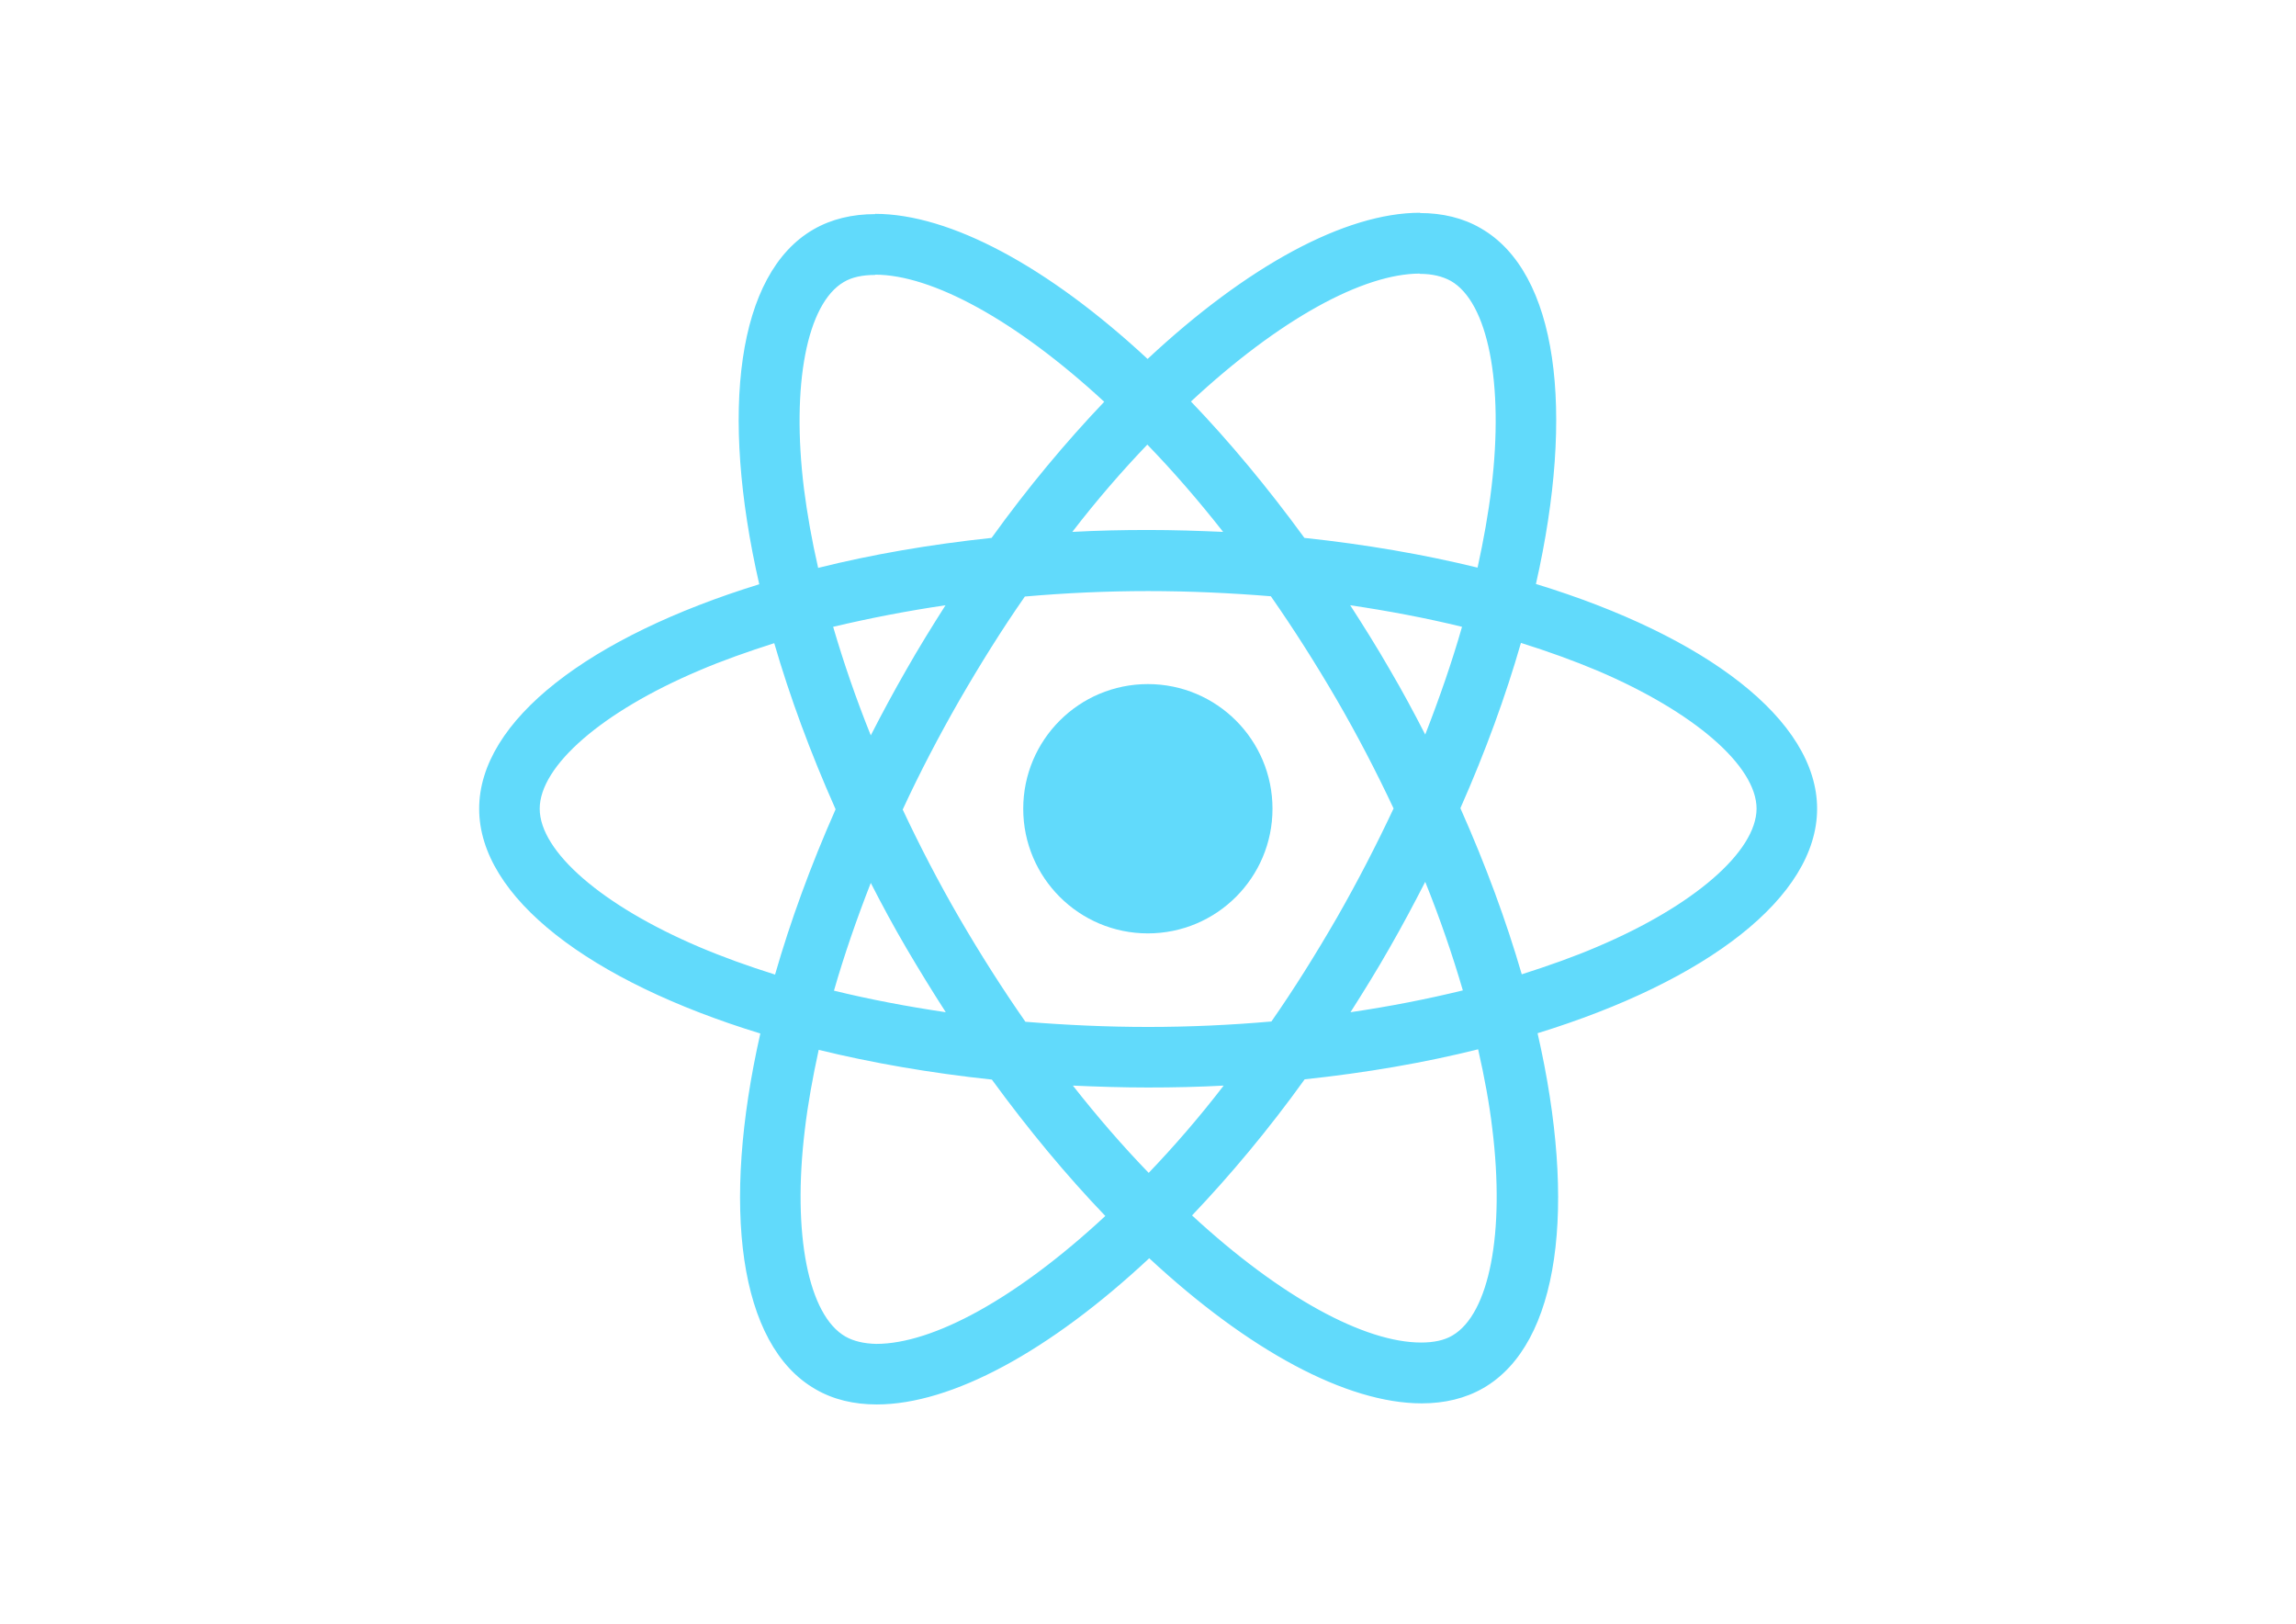
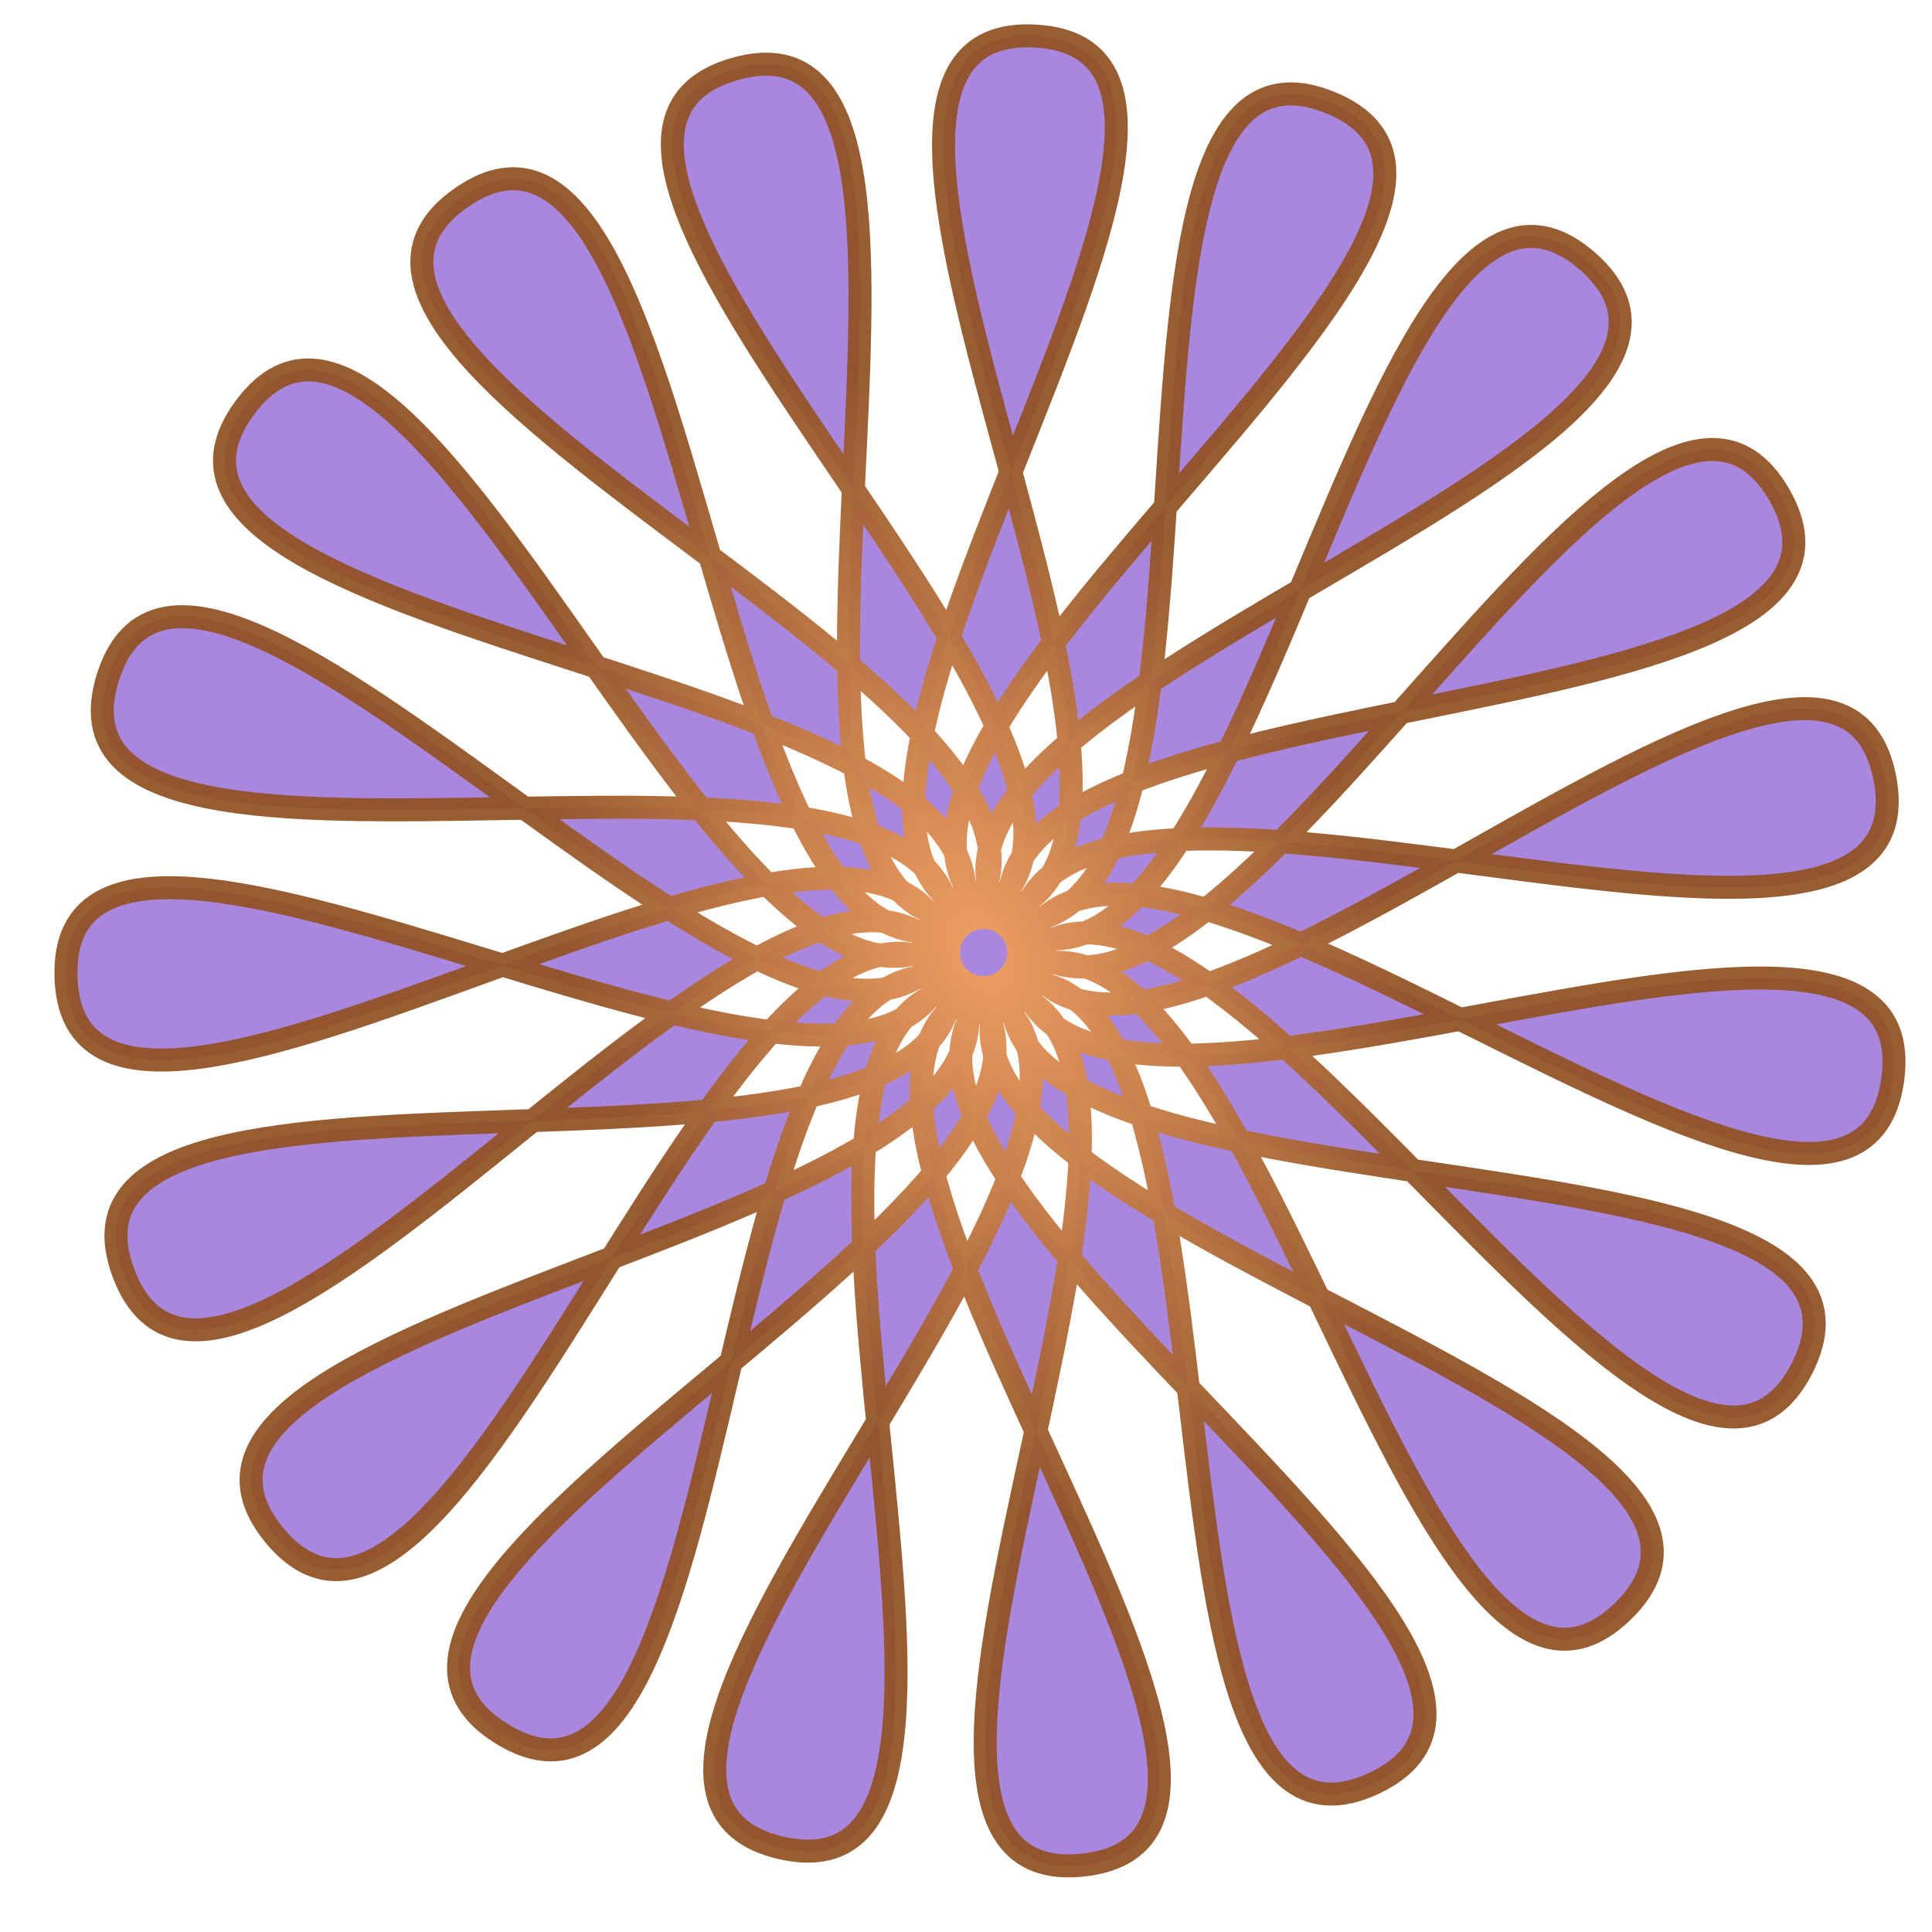
- <svg xmlns="http://www.w3.org/2000/svg" viewBox="0 0 841.9 595.3">
-   <g fill="#61DAFB">
-     <path d="M666.3 296.5c0-32.5-40.7-63.3-103.1-82.4 14.4-63.6 8-114.2-20.2-130.4-6.5-3.8-14.1-5.6-22.4-5.6v22.3c4.6 0 8.3.9 11.4 2.6 13.6 7.8 19.5 37.5 14.9 75.7-1.1 9.4-2.9 19.3-5.1 29.4-19.6-4.8-41-8.5-63.5-10.9-13.5-18.5-27.5-35.3-41.6-50 32.6-30.3 63.2-46.9 84-46.9V78c-27.5 0-63.5 19.6-99.9 53.6-36.4-33.8-72.4-53.2-99.9-53.2v22.3c20.7 0 51.4 16.5 84 46.6-14 14.7-28 31.4-41.3 49.9-22.6 2.4-44 6.1-63.6 11-2.3-10-4-19.7-5.2-29-4.7-38.2 1.1-67.9 14.6-75.8 3-1.8 6.9-2.6 11.5-2.6V78.5c-8.4 0-16 1.8-22.6 5.6-28.1 16.2-34.4 66.7-19.9 130.1-62.2 19.2-102.7 49.9-102.7 82.3 0 32.5 40.7 63.3 103.1 82.4-14.4 63.6-8 114.2 20.2 130.4 6.5 3.8 14.1 5.6 22.5 5.6 27.5 0 63.5-19.6 99.9-53.6 36.4 33.8 72.4 53.2 99.9 53.2 8.4 0 16-1.8 22.6-5.6 28.1-16.2 34.4-66.7 19.9-130.1 62-19.1 102.5-49.9 102.5-82.3zm-130.2-66.7c-3.7 12.9-8.3 26.2-13.5 39.5-4.1-8-8.4-16-13.1-24-4.6-8-9.5-15.8-14.4-23.4 14.2 2.1 27.9 4.7 41 7.9zm-45.8 106.5c-7.8 13.5-15.8 26.3-24.1 38.2-14.9 1.3-30 2-45.2 2-15.1 0-30.2-.7-45-1.9-8.3-11.9-16.4-24.6-24.2-38-7.6-13.1-14.5-26.4-20.8-39.8 6.2-13.4 13.2-26.8 20.7-39.9 7.8-13.5 15.8-26.3 24.1-38.2 14.9-1.3 30-2 45.2-2 15.1 0 30.2.7 45 1.9 8.3 11.9 16.4 24.6 24.2 38 7.6 13.1 14.5 26.4 20.8 39.8-6.3 13.4-13.2 26.8-20.7 39.9zm32.3-13c5.4 13.4 10 26.8 13.8 39.8-13.1 3.2-26.9 5.9-41.2 8 4.9-7.7 9.8-15.6 14.4-23.7 4.6-8 8.9-16.1 13-24.1zM421.2 430c-9.3-9.6-18.6-20.3-27.8-32 9 .4 18.2.7 27.5.7 9.4 0 18.7-.2 27.8-.7-9 11.7-18.3 22.4-27.5 32zm-74.4-58.9c-14.2-2.1-27.9-4.7-41-7.9 3.7-12.9 8.3-26.2 13.5-39.5 4.1 8 8.4 16 13.1 24 4.7 8 9.5 15.8 14.4 23.4zM420.7 163c9.3 9.6 18.6 20.3 27.8 32-9-.4-18.2-.7-27.5-.7-9.4 0-18.7.2-27.8.7 9-11.7 18.3-22.4 27.5-32zm-74 58.9c-4.9 7.7-9.8 15.6-14.4 23.7-4.6 8-8.9 16-13 24-5.4-13.4-10-26.8-13.8-39.8 13.1-3.1 26.9-5.8 41.2-7.9zm-90.5 125.2c-35.4-15.1-58.3-34.9-58.3-50.6 0-15.7 22.9-35.6 58.3-50.6 8.6-3.7 18-7 27.7-10.1 5.7 19.6 13.2 40 22.5 60.9-9.2 20.8-16.6 41.1-22.2 60.6-9.9-3.1-19.3-6.5-28-10.2zM310 490c-13.6-7.8-19.5-37.5-14.9-75.7 1.1-9.4 2.9-19.3 5.1-29.4 19.6 4.8 41 8.5 63.5 10.9 13.5 18.5 27.5 35.3 41.6 50-32.6 30.3-63.2 46.9-84 46.9-4.5-.1-8.3-1-11.3-2.7zm237.2-76.2c4.7 38.2-1.1 67.9-14.6 75.8-3 1.8-6.9 2.6-11.5 2.6-20.7 0-51.4-16.5-84-46.6 14-14.7 28-31.4 41.3-49.9 22.6-2.4 44-6.1 63.6-11 2.3 10.1 4.1 19.8 5.2 29.1zm38.5-66.7c-8.6 3.7-18 7-27.7 10.1-5.7-19.6-13.2-40-22.5-60.9 9.2-20.8 16.6-41.1 22.2-60.6 9.9 3.1 19.3 6.5 28.1 10.2 35.4 15.1 58.3 34.9 58.3 50.6-.1 15.7-23 35.6-58.4 50.6zM320.8 78.4z" />
-     <circle cx="420.9" cy="296.5" r="45.7" />
-     <path d="M520.5 78.1z" />
+ <svg xmlns="http://www.w3.org/2000/svg" xmlns:xlink="http://www.w3.org/1999/xlink" width="64" height="64" id="svg4188" version="1.1" viewBox="0 0 64 64">
+   <defs id="defs4190">
+     <linearGradient id="linearGradient4747">
+       <stop style="stop-color:#ee9e62;stop-opacity:1;" offset="0" id="stop4749" />
+       <stop style="stop-color:#915223;stop-opacity:0.937" offset="1" id="stop4751" />
+     </linearGradient>
+     <radialGradient xlink:href="#linearGradient4747" id="radialGradient5167" cx="32.462" cy="31.498" fx="32.462" fy="31.498" r="30.658" gradientTransform="matrix(-0.3833054,0.1881319,-0.2899081,-0.590667,54.03566,43.9955)" gradientUnits="userSpaceOnUse" />
+   </defs>
+   <g id="layer1">
+     <path style="fill:#aa87de;fill-opacity:1;fill-rule:evenodd;stroke:url(#radialGradient5167);stroke-width:0.762;stroke-linecap:square;stroke-linejoin:round;stroke-miterlimit:4;stroke-dasharray:none;stroke-dashoffset:0;stroke-opacity:1;opacity:1" d="M 32.458,30.404 C 42.156,29.345 24.564,0.643 34.304,1.195 44.044,1.747 23.322,28.278 32.838,30.425 42.355,32.573 35.035,-0.286 44.068,3.399 53.101,7.083 24.888,25.448 33.191,30.569 41.494,35.69 45.24,2.235 52.588,8.653 59.935,15.071 27.287,23.28 33.478,30.82 39.669,38.359 54.074,7.934 58.94,16.389 63.805,24.845 30.261,22.009 33.668,31.15 c 3.407,9.141 26.912,-14.958 28.768,-5.381 1.856,9.577 -28.949,-3.997 -28.695,5.755 0.254,9.752 30.31,-5.41 28.956,4.251 -1.354,9.661 -26.083,-13.18 -29.009,-3.874 -2.926,9.306 30.425,4.725 26.007,13.423 C 55.277,54.022 39.304,24.389 33.515,32.241 27.726,40.093 60.757,46.589 53.754,53.381 46.752,60.173 41.267,26.959 33.242,32.506 25.217,38.053 54.349,54.922 45.52,59.072 36.691,63.223 42.288,30.028 32.897,32.668 23.506,35.309 45.582,60.723 35.884,61.782 26.186,62.841 42.258,33.261 32.518,32.709 22.778,32.158 35.406,63.363 25.89,61.216 16.374,59.068 41.179,36.31 32.146,32.626 23.114,28.941 24.925,62.556 16.622,57.435 8.318,52.314 39.169,38.843 31.822,32.426 24.475,26.008 15.274,58.39 9.083,50.85 2.892,43.31 36.446,40.587 31.58,32.131 26.715,23.675 7.498,51.315 4.091,42.174 0.684,33.033 33.303,41.352 31.447,31.774 29.591,22.197 2.441,42.099 2.186,32.347 1.932,22.595 30.083,41.054 31.437,31.393 32.792,21.732 0.65,31.74 3.576,22.434 6.502,13.128 27.134,39.728 31.552,31.03 35.97,22.332 2.32,21.361 8.109,13.509 13.898,5.657 24.775,37.515 31.778,30.723 38.78,23.931 7.269,12.087 15.294,6.54 23.319,0.993 23.263,34.657 32.091,30.507 40.92,26.356 14.962,4.922 24.353,2.282 33.744,-0.359 22.76,31.462 32.458,30.404 Z" id="path4736" />
  </g>
</svg>
